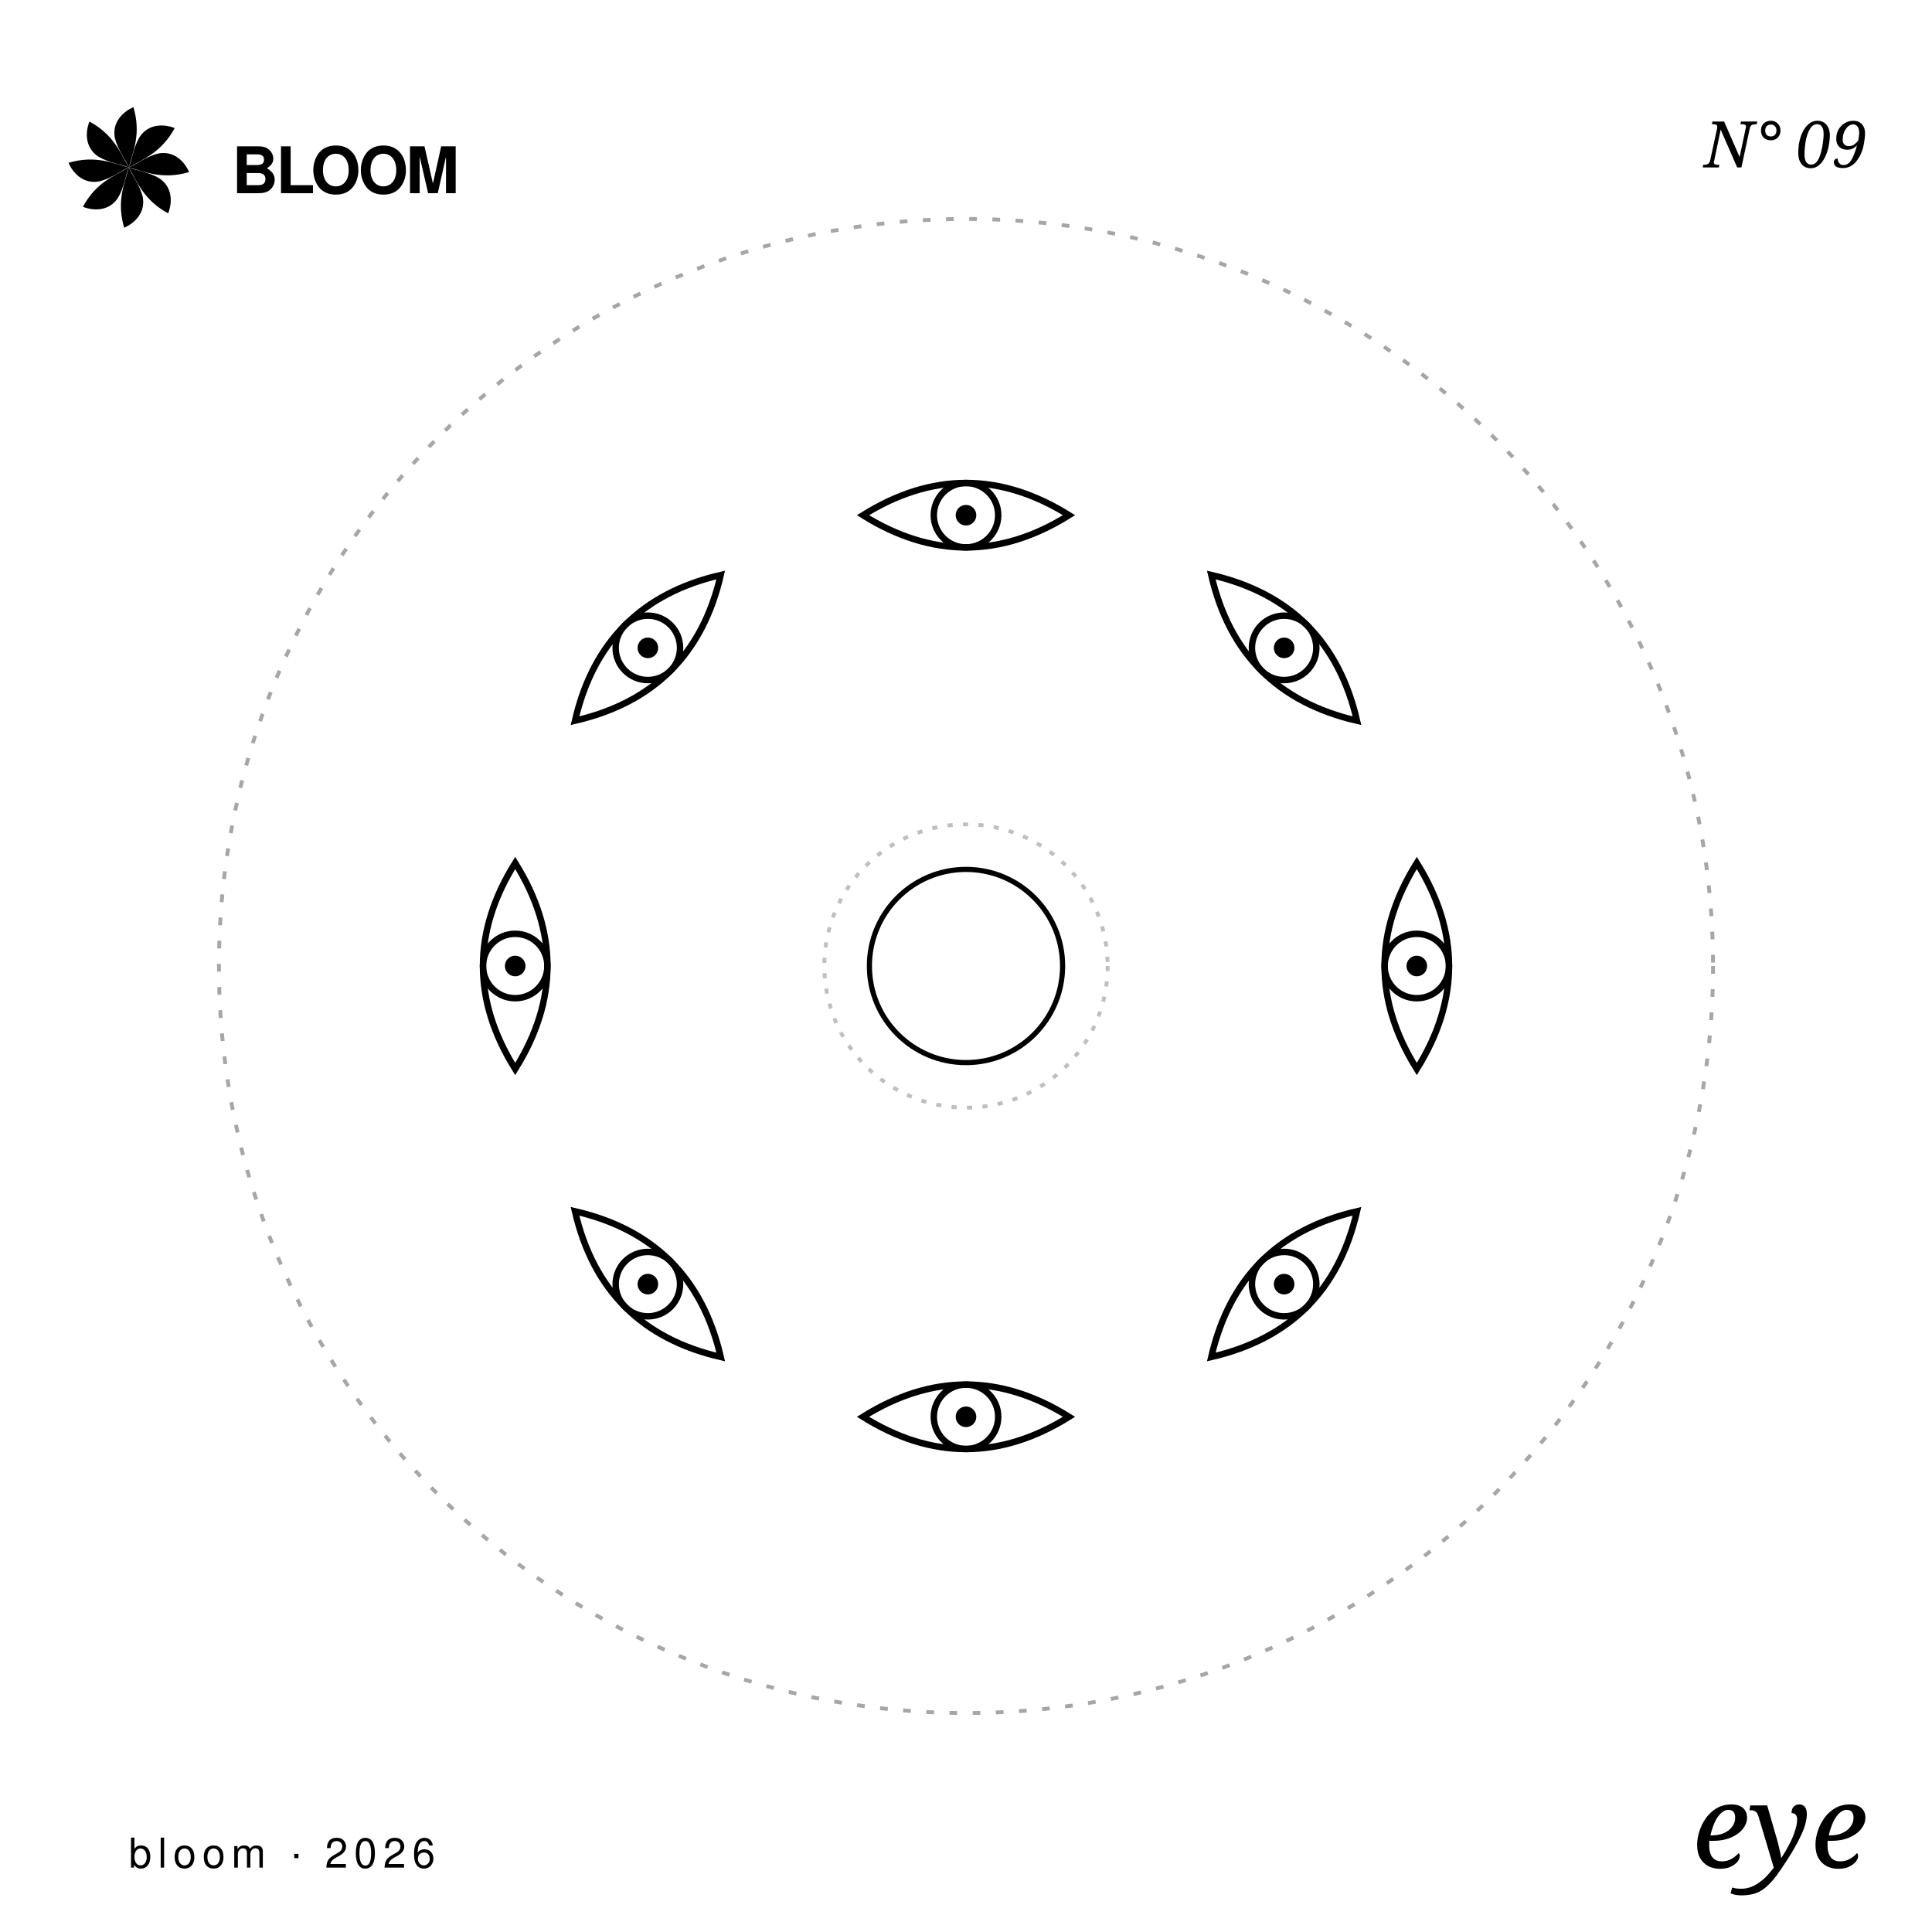
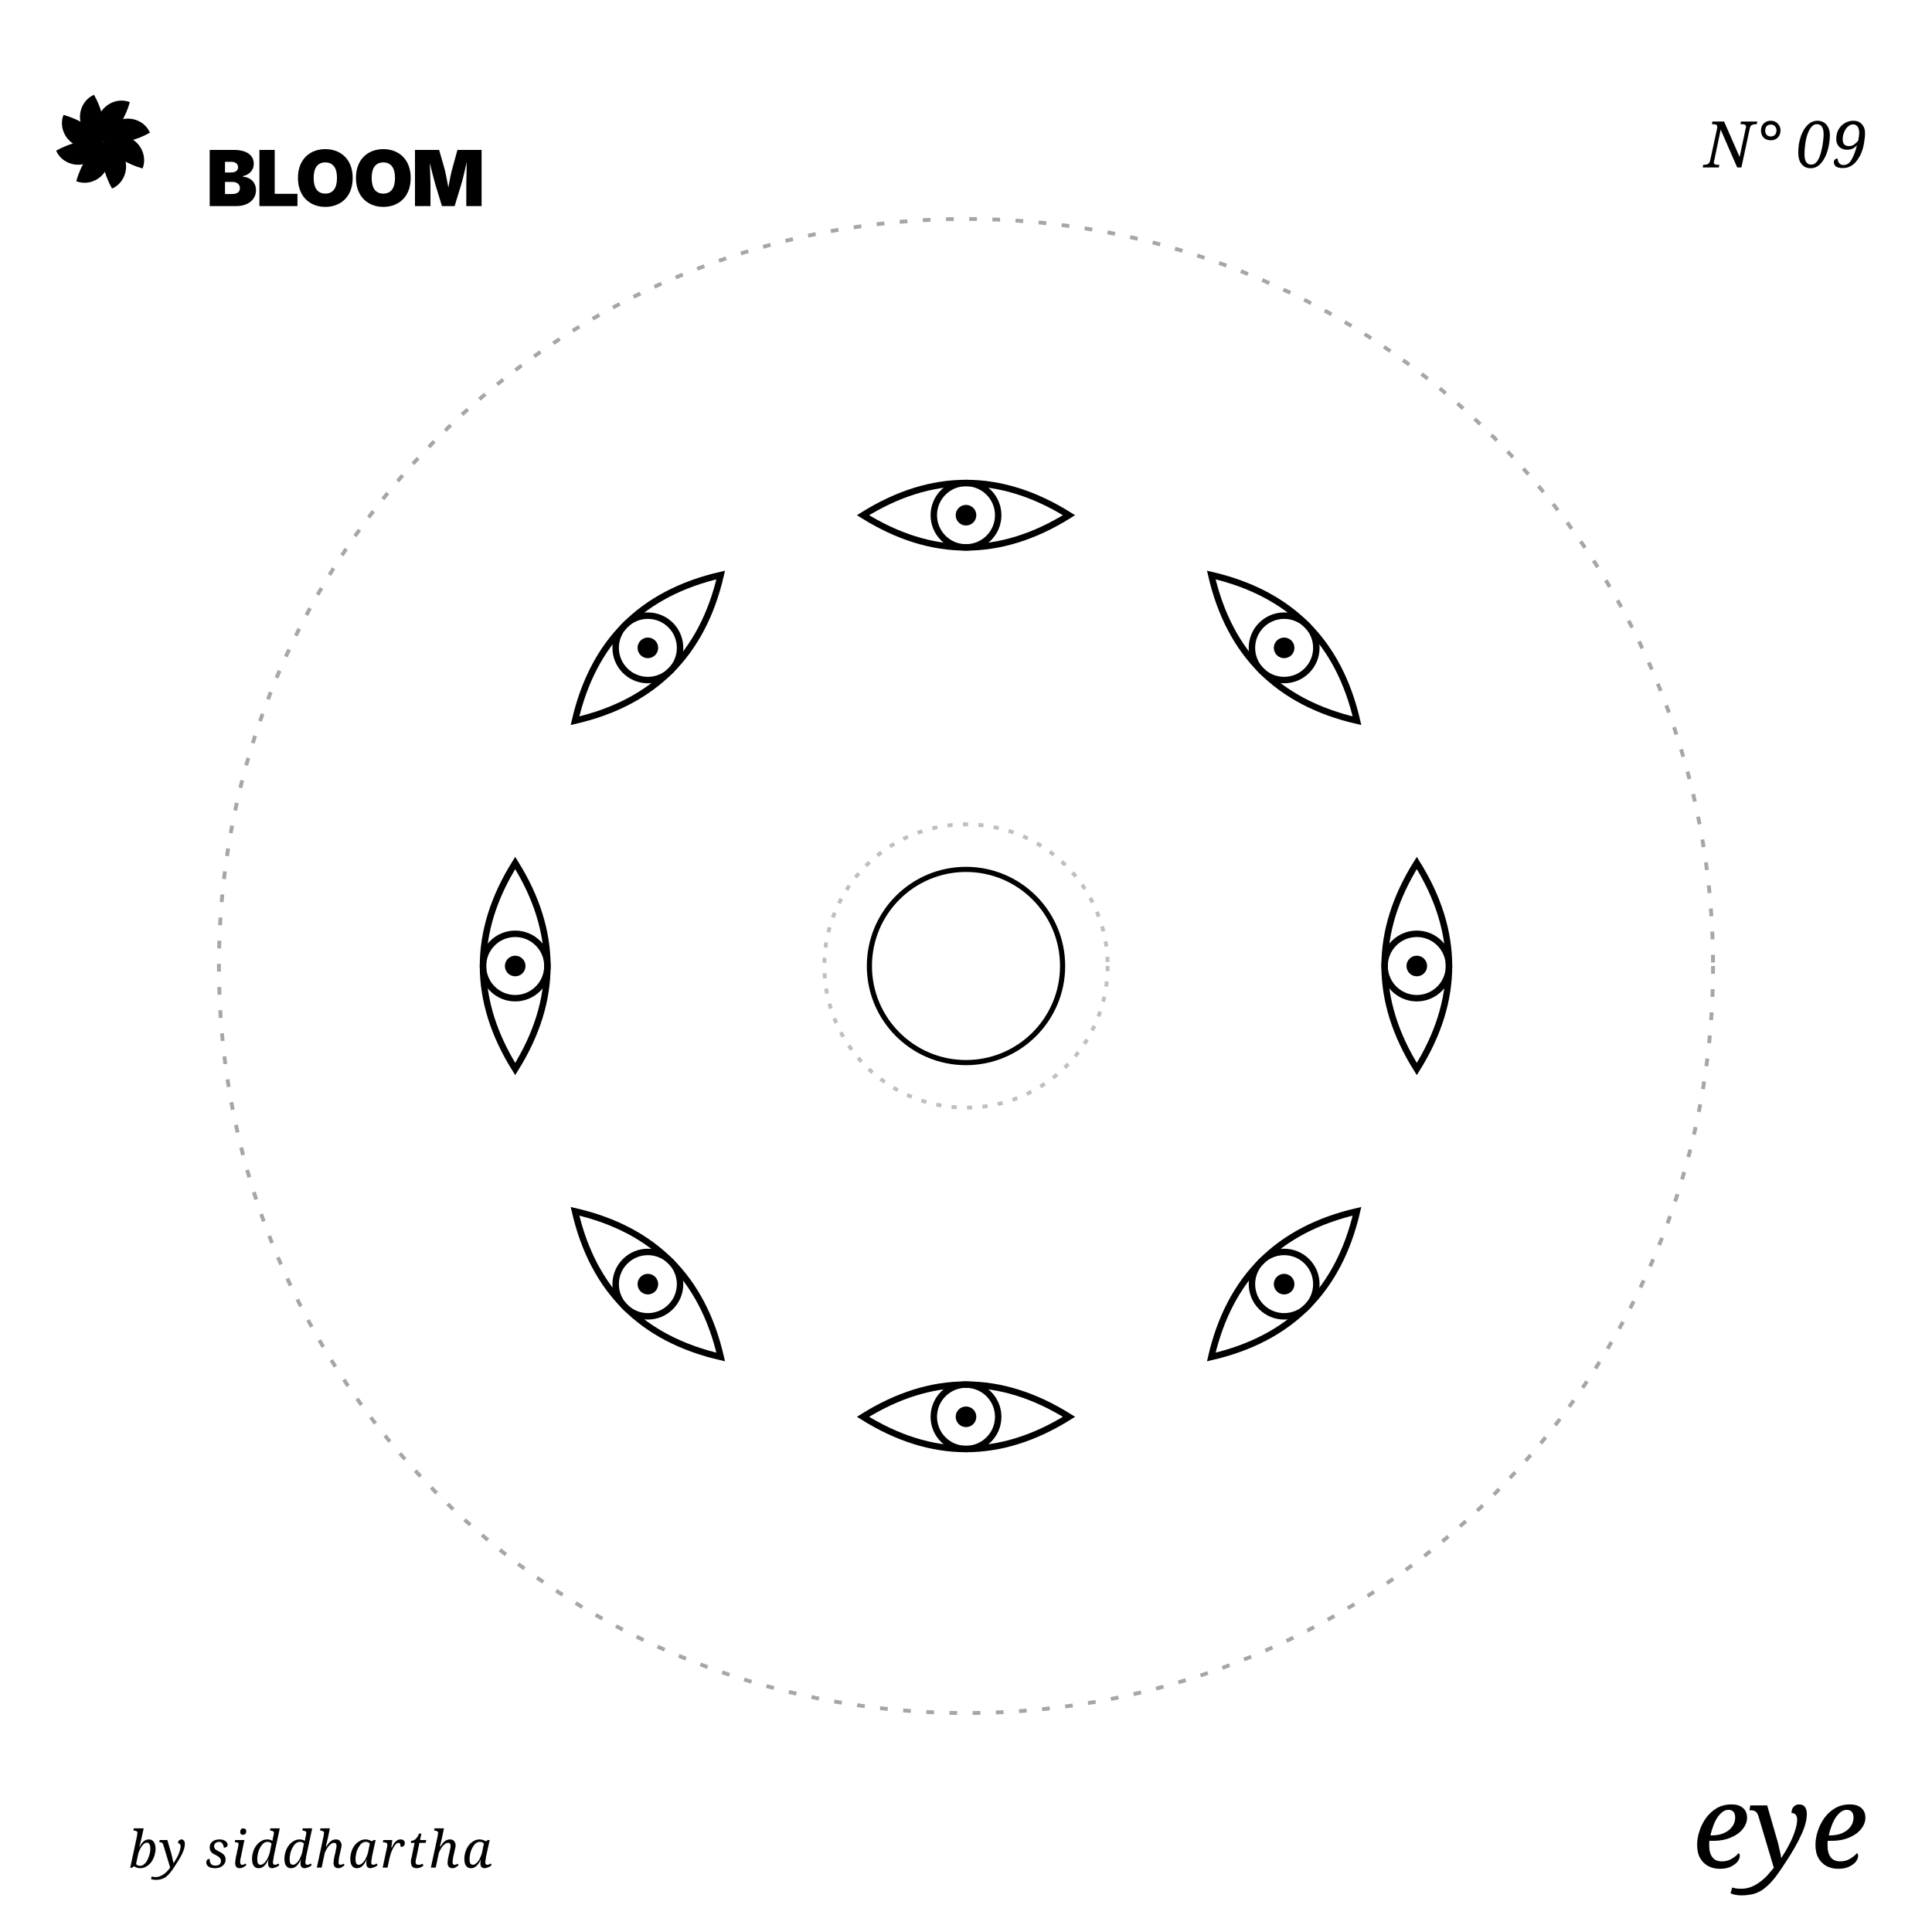
<svg xmlns="http://www.w3.org/2000/svg" viewBox="-75 -75 150 150" width="600" height="600">
  <circle r="58" fill="none" stroke="#000" stroke-width="0.3" stroke-dasharray="0.6,1.2" opacity="0.35" />
  <circle r="7.5" fill="none" stroke="#000" stroke-width="0.4" />
  <circle r="11" fill="none" stroke="#000" stroke-width="0.3" stroke-dasharray="0.4,0.8" opacity="0.25" />
  <g fill="none" stroke="#000" stroke-width="0.5">
    <g transform="translate(35.0 0.0) rotate(90)">
      <path d="M -8,0 Q 0,-5 8,0 Q 0,5 -8,0 Z" />
      <circle r="2.5" />
      <circle r="0.8" fill="#000" stroke="none" />
    </g>
    <g transform="translate(24.7 24.7) rotate(135)">
      <path d="M -8,0 Q 0,-5 8,0 Q 0,5 -8,0 Z" />
      <circle r="2.5" />
      <circle r="0.8" fill="#000" stroke="none" />
    </g>
    <g transform="translate(0.0 35.0) rotate(180)">
      <path d="M -8,0 Q 0,-5 8,0 Q 0,5 -8,0 Z" />
      <circle r="2.5" />
      <circle r="0.8" fill="#000" stroke="none" />
    </g>
    <g transform="translate(-24.7 24.7) rotate(225)">
      <path d="M -8,0 Q 0,-5 8,0 Q 0,5 -8,0 Z" />
      <circle r="2.5" />
      <circle r="0.8" fill="#000" stroke="none" />
    </g>
    <g transform="translate(-35.0 0.0) rotate(270)">
      <path d="M -8,0 Q 0,-5 8,0 Q 0,5 -8,0 Z" />
      <circle r="2.5" />
      <circle r="0.8" fill="#000" stroke="none" />
    </g>
    <g transform="translate(-24.7 -24.7) rotate(315)">
      <path d="M -8,0 Q 0,-5 8,0 Q 0,5 -8,0 Z" />
      <circle r="2.5" />
      <circle r="0.8" fill="#000" stroke="none" />
    </g>
    <g transform="translate(-0.0 -35.0) rotate(360)">
      <path d="M -8,0 Q 0,-5 8,0 Q 0,5 -8,0 Z" />
      <circle r="2.5" />
      <circle r="0.8" fill="#000" stroke="none" />
    </g>
    <g transform="translate(24.7 -24.7) rotate(405)">
      <path d="M -8,0 Q 0,-5 8,0 Q 0,5 -8,0 Z" />
      <circle r="2.5" />
      <circle r="0.8" fill="#000" stroke="none" />
    </g>
  </g>
-   <g transform="translate(-65 -62)">
-     <g transform="scale(0.06)">
-       <path d="M 0,0 C 6,-22 16,-44 6,-78 C -8,-72 -22,-58 -18,-38 C -14,-22 -4,-10 0,0 Z" fill="#000" stroke="none" transform="rotate(0)" />
-       <path d="M 0,0 C 6,-22 16,-44 6,-78 C -8,-72 -22,-58 -18,-38 C -14,-22 -4,-10 0,0 Z" fill="#000" stroke="none" transform="rotate(45)" />
-       <path d="M 0,0 C 6,-22 16,-44 6,-78 C -8,-72 -22,-58 -18,-38 C -14,-22 -4,-10 0,0 Z" fill="#000" stroke="none" transform="rotate(90)" />
-       <path d="M 0,0 C 6,-22 16,-44 6,-78 C -8,-72 -22,-58 -18,-38 C -14,-22 -4,-10 0,0 Z" fill="#000" stroke="none" transform="rotate(135)" />
-       <path d="M 0,0 C 6,-22 16,-44 6,-78 C -8,-72 -22,-58 -18,-38 C -14,-22 -4,-10 0,0 Z" fill="#000" stroke="none" transform="rotate(180)" />
-       <path d="M 0,0 C 6,-22 16,-44 6,-78 C -8,-72 -22,-58 -18,-38 C -14,-22 -4,-10 0,0 Z" fill="#000" stroke="none" transform="rotate(225)" />
-       <path d="M 0,0 C 6,-22 16,-44 6,-78 C -8,-72 -22,-58 -18,-38 C -14,-22 -4,-10 0,0 Z" fill="#000" stroke="none" transform="rotate(270)" />
-       <path d="M 0,0 C 6,-22 16,-44 6,-78 C -8,-72 -22,-58 -18,-38 C -14,-22 -4,-10 0,0 Z" fill="#000" stroke="none" transform="rotate(315)" />
+   <g transform="translate(-67 -62)">
+     <g transform="translate(0 -2) scale(0.07)">
+       <path d="M 0,0 C 4,-18 -2,-38 -10,-52 C -24,-46 -30,-28 -22,-14 C -14,-6 -5,-3 0,0 Z" fill="#000" stroke="none" transform="rotate(0)" />
+       <path d="M 0,0 C 4,-18 -2,-38 -10,-52 C -24,-46 -30,-28 -22,-14 C -14,-6 -5,-3 0,0 Z" fill="#000" stroke="none" transform="rotate(45)" />
+       <path d="M 0,0 C 4,-18 -2,-38 -10,-52 C -24,-46 -30,-28 -22,-14 C -14,-6 -5,-3 0,0 Z" fill="#000" stroke="none" transform="rotate(90)" />
+       <path d="M 0,0 C 4,-18 -2,-38 -10,-52 C -24,-46 -30,-28 -22,-14 C -14,-6 -5,-3 0,0 Z" fill="#000" stroke="none" transform="rotate(135)" />
+       <path d="M 0,0 C 4,-18 -2,-38 -10,-52 C -24,-46 -30,-28 -22,-14 C -14,-6 -5,-3 0,0 Z" fill="#000" stroke="none" transform="rotate(180)" />
+       <path d="M 0,0 C 4,-18 -2,-38 -10,-52 C -24,-46 -30,-28 -22,-14 C -14,-6 -5,-3 0,0 Z" fill="#000" stroke="none" transform="rotate(225)" />
+       <path d="M 0,0 C 4,-18 -2,-38 -10,-52 C -24,-46 -30,-28 -22,-14 C -14,-6 -5,-3 0,0 Z" fill="#000" stroke="none" transform="rotate(270)" />
+       <path d="M 0,0 C 4,-18 -2,-38 -10,-52 C -24,-46 -30,-28 -22,-14 C -14,-6 -5,-3 0,0 Z" fill="#000" stroke="none" transform="rotate(315)" />
    </g>
-     <text x="8" y="2" font-family="Helvetica, Arial Black, sans-serif" font-weight="900" font-size="5" letter-spacing="-0.2" fill="#000">BLOOM</text>
+     <text x="8" y="3" font-family="Avenir Next Rounded Bold, Helvetica Rounded, SF Pro Rounded, Inter, sans-serif" font-weight="900" font-size="6" letter-spacing="-0.15" fill="#000">BLOOM</text>
  </g>
  <text x="70" y="-62" text-anchor="end" font-family="EB Garamond, Georgia, serif" font-style="italic" font-size="5" fill="#000">N° 09</text>
-   <text x="-65" y="70" font-family="Helvetica, Arial, sans-serif" font-size="3.2" letter-spacing="0.15em" fill="#000">bloom · 2026</text>
+   <text x="-65" y="70" font-family="EB Garamond, Georgia, serif" font-style="italic" font-size="4" letter-spacing="0.05em" fill="#000">by siddhartha</text>
  <text x="70" y="70" text-anchor="end" font-family="EB Garamond, Georgia, serif" font-style="italic" font-size="9" fill="#000">eye</text>
</svg>
